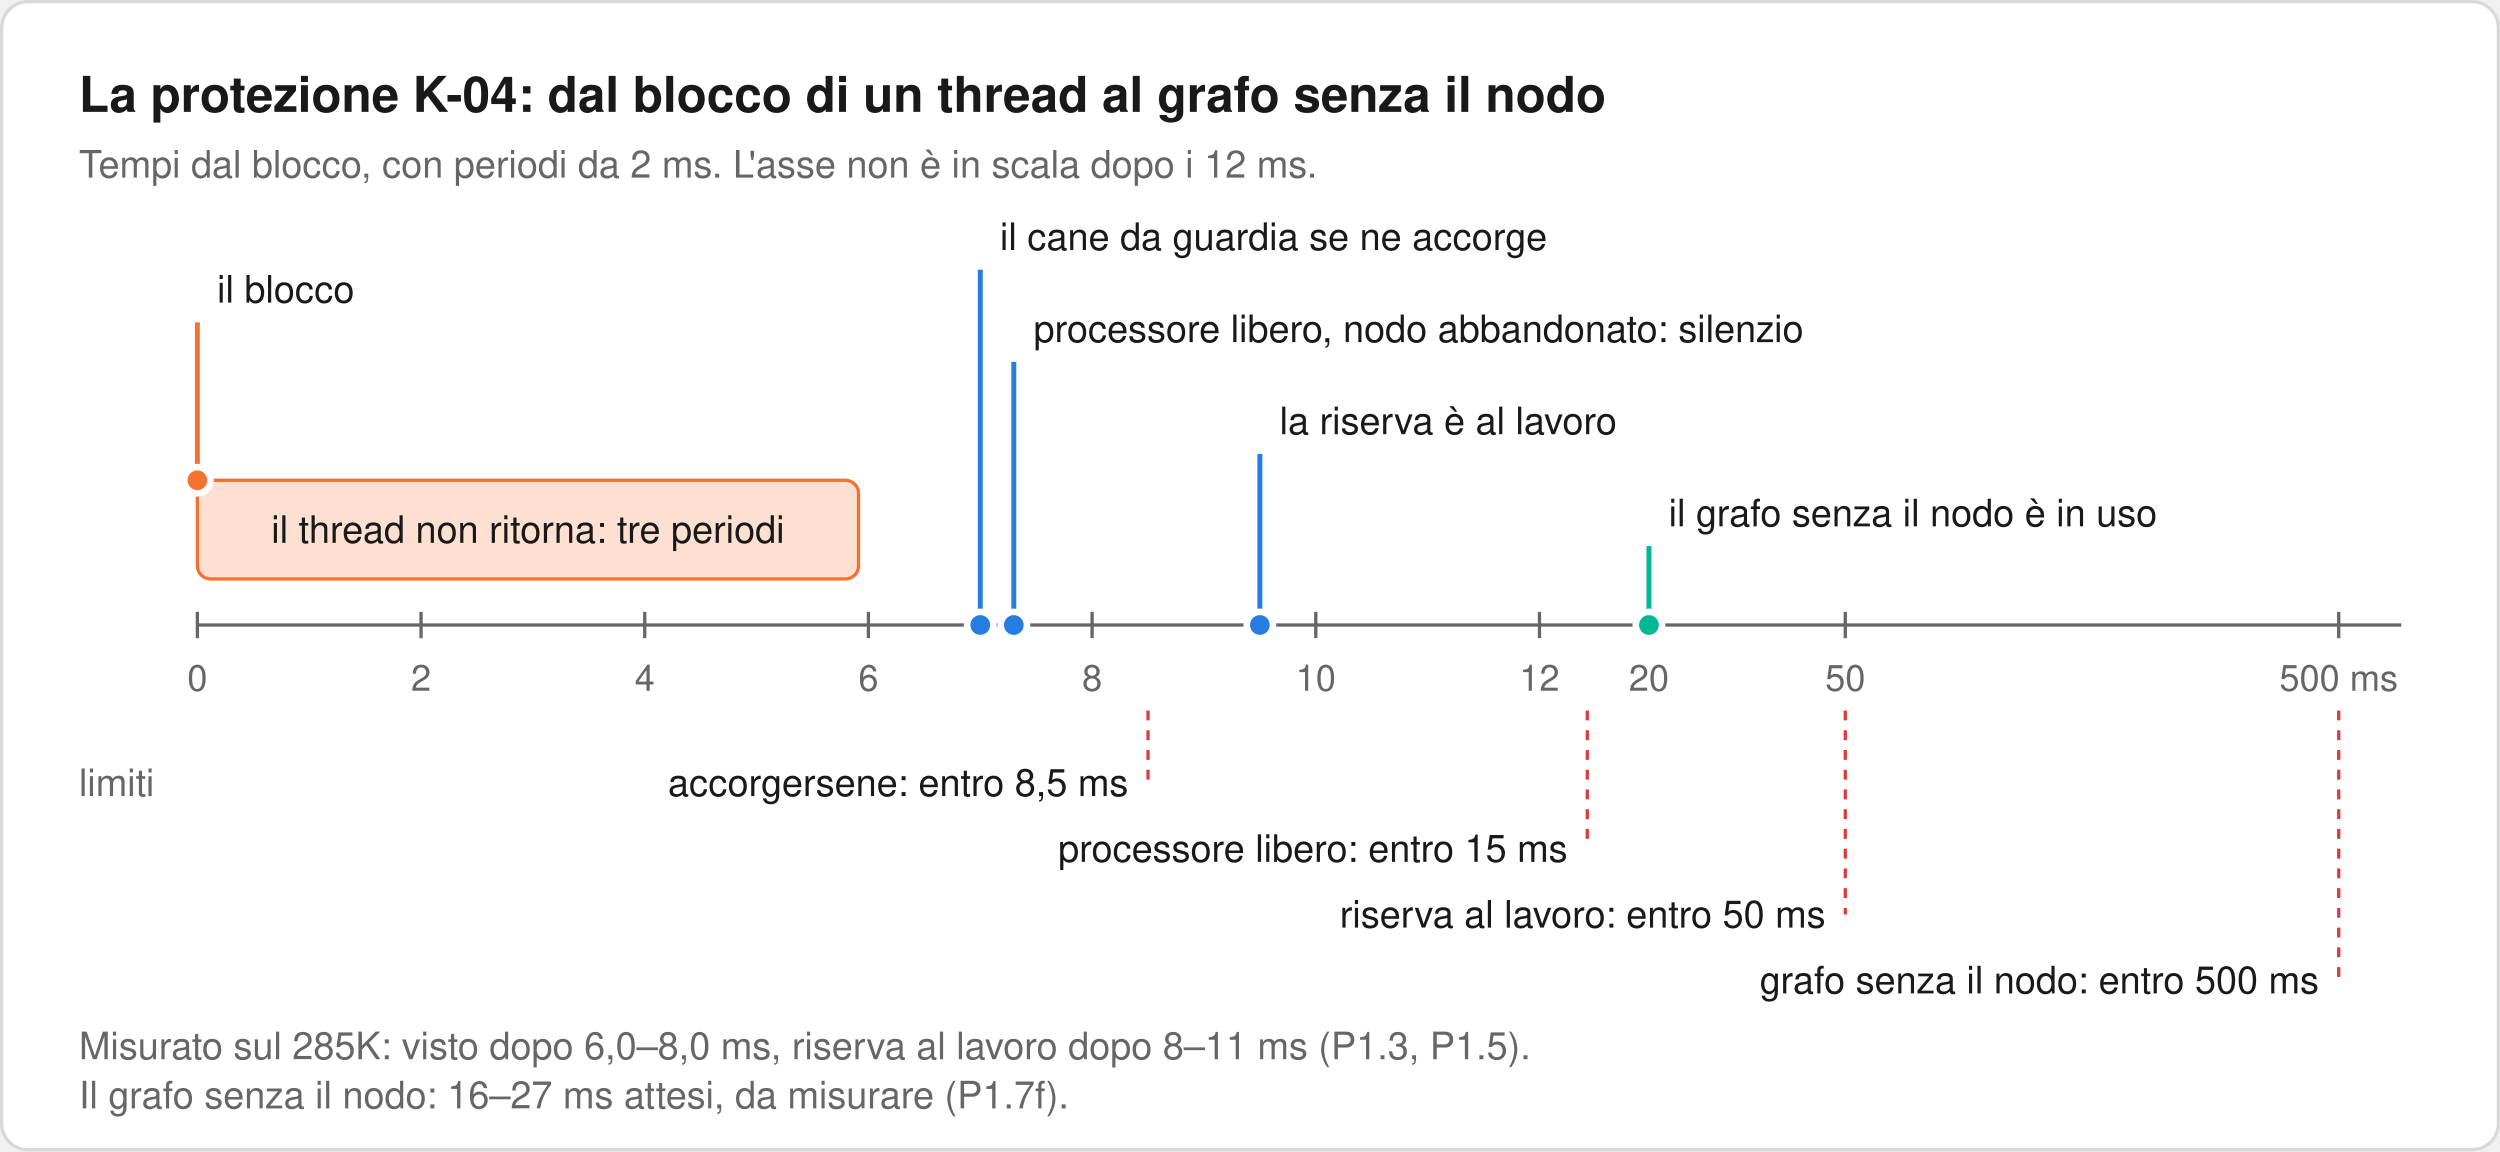
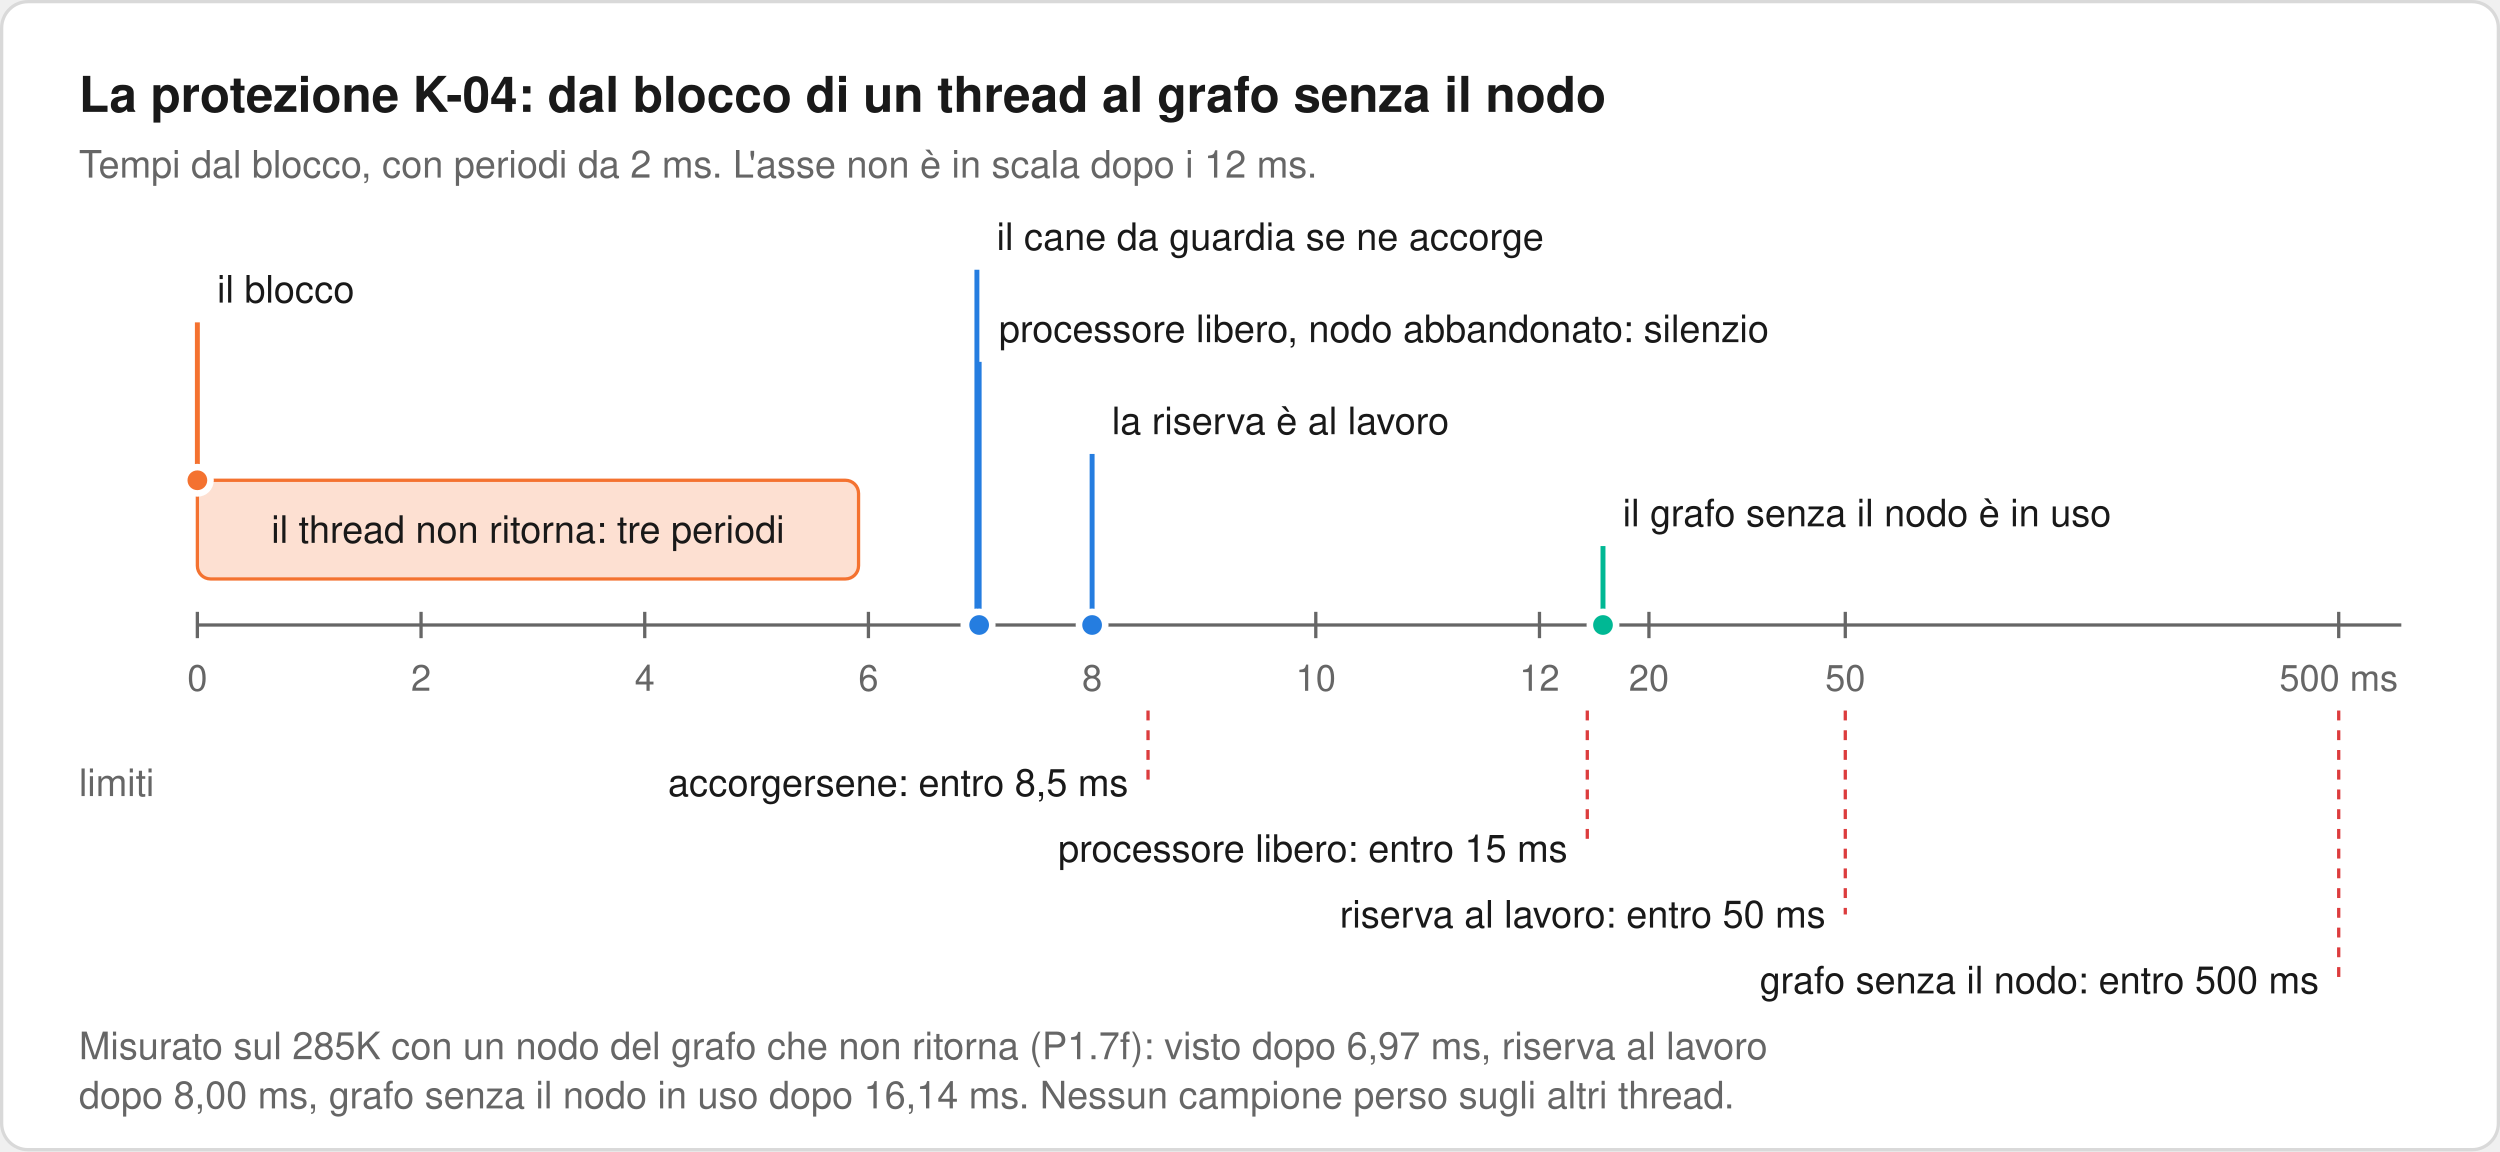
<svg xmlns="http://www.w3.org/2000/svg" viewBox="0 0 760 350" width="760" height="350" role="img" aria-label="La protezione K-04: che cosa succede dopo che un thread si blocca" font-family="system-ui, -apple-system, 'Segoe UI', Helvetica, Arial, sans-serif">
  <defs>
    <marker id="arrow" viewBox="0 0 10 10" refX="9" refY="5" markerWidth="7" markerHeight="7" orient="auto-start-reverse">
      <path d="M0,0 L10,5 L0,10 z" fill="#666666" />
    </marker>
  </defs>
  <rect x="0.5" y="0.5" width="759" height="349" rx="8" fill="#ffffff" stroke="#d9d9d9" />
  <text x="24" y="34" font-size="15" text-anchor="start" fill="#191919" font-weight="600">La protezione K-04: dal blocco di un thread al grafo senza il nodo</text>
  <text x="24" y="54" font-size="11.5" text-anchor="start" fill="#666666">Tempi dal blocco, con periodi da 2 ms. L'asse non è in scala dopo i 12 ms.</text>
  <line x1="60" y1="190" x2="730" y2="190" stroke="#666666" stroke-width="1" />
  <line x1="60" y1="186" x2="60" y2="194" stroke="#666666" stroke-width="1" />
  <text x="60" y="210" font-size="11" text-anchor="middle" fill="#666666">0</text>
  <line x1="128" y1="186" x2="128" y2="194" stroke="#666666" stroke-width="1" />
  <text x="128" y="210" font-size="11" text-anchor="middle" fill="#666666">2</text>
  <line x1="196" y1="186" x2="196" y2="194" stroke="#666666" stroke-width="1" />
  <text x="196" y="210" font-size="11" text-anchor="middle" fill="#666666">4</text>
  <line x1="264" y1="186" x2="264" y2="194" stroke="#666666" stroke-width="1" />
  <text x="264" y="210" font-size="11" text-anchor="middle" fill="#666666">6</text>
  <line x1="332" y1="186" x2="332" y2="194" stroke="#666666" stroke-width="1" />
  <text x="332" y="210" font-size="11" text-anchor="middle" fill="#666666">8</text>
  <line x1="400" y1="186" x2="400" y2="194" stroke="#666666" stroke-width="1" />
  <text x="400" y="210" font-size="11" text-anchor="middle" fill="#666666">10</text>
  <line x1="468" y1="186" x2="468" y2="194" stroke="#666666" stroke-width="1" />
  <text x="468" y="210" font-size="11" text-anchor="middle" fill="#666666">12</text>
  <line x1="501.277" y1="186" x2="501.277" y2="194" stroke="#666666" stroke-width="1" />
  <text x="501.277" y="210" font-size="11" text-anchor="middle" fill="#666666">20</text>
  <line x1="560.968" y1="186" x2="560.968" y2="194" stroke="#666666" stroke-width="1" />
  <text x="560.968" y="210" font-size="11" text-anchor="middle" fill="#666666">50</text>
  <line x1="710.968" y1="186" x2="710.968" y2="194" stroke="#666666" stroke-width="1" />
  <text x="710.968" y="210" font-size="11" text-anchor="middle" fill="#666666">500 ms</text>
  <rect x="60" y="146" width="201" height="30" rx="4" fill="#fde0d2" stroke="#f47230" stroke-width="1" />
  <text x="160.5" y="165.025" font-size="11.5" text-anchor="middle" fill="#191919">il thread non ritorna: tre periodi</text>
  <line x1="60" y1="98" x2="60" y2="142" stroke="#f47230" stroke-width="1.5" />
  <circle cx="60" cy="146" r="4" fill="#f47230" stroke="#ffffff" stroke-width="2" />
  <text x="66" y="92" font-size="11.5" text-anchor="start" fill="#191919">il blocco</text>
-   <line x1="298" y1="82" x2="298" y2="190" stroke="#257de0" stroke-width="1.5" />
-   <circle cx="298" cy="190" r="4" fill="#257de0" stroke="#ffffff" stroke-width="2" />
-   <text x="304" y="76" font-size="11.5" text-anchor="start" fill="#191919">il cane da guardia se ne accorge</text>
-   <line x1="308.2" y1="110" x2="308.2" y2="190" stroke="#257de0" stroke-width="1.5" />
-   <circle cx="308.2" cy="190" r="4" fill="#257de0" stroke="#ffffff" stroke-width="2" />
-   <text x="314.2" y="104" font-size="11.5" text-anchor="start" fill="#191919">processore libero, nodo abbandonato: silenzio</text>
-   <line x1="383" y1="138" x2="383" y2="190" stroke="#257de0" stroke-width="1.5" />
-   <circle cx="383" cy="190" r="4" fill="#257de0" stroke="#ffffff" stroke-width="2" />
-   <text x="389" y="132" font-size="11.5" text-anchor="start" fill="#191919">la riserva è al lavoro</text>
-   <line x1="501.277" y1="166" x2="501.277" y2="190" stroke="#00b894" stroke-width="1.5" />
-   <circle cx="501.277" cy="190" r="4" fill="#00b894" stroke="#ffffff" stroke-width="2" />
-   <text x="507.277" y="160" font-size="11.5" text-anchor="start" fill="#191919">il grafo senza il nodo è in uso</text>
+   <line x1="296.98" y1="82" x2="296.98" y2="190" stroke="#257de0" stroke-width="1.5" />
+   <circle cx="296.98" cy="190" r="4" fill="#257de0" stroke="#ffffff" stroke-width="2" />
+   <text x="302.98" y="76" font-size="11.5" text-anchor="start" fill="#191919">il cane da guardia se ne accorge</text>
+   <line x1="297.66" y1="110" x2="297.66" y2="190" stroke="#257de0" stroke-width="1.5" />
+   <circle cx="297.66" cy="190" r="4" fill="#257de0" stroke="#ffffff" stroke-width="2" />
+   <text x="303.66" y="104" font-size="11.5" text-anchor="start" fill="#191919">processore libero, nodo abbandonato: silenzio</text>
+   <line x1="332" y1="138" x2="332" y2="190" stroke="#257de0" stroke-width="1.5" />
+   <circle cx="332" cy="190" r="4" fill="#257de0" stroke="#ffffff" stroke-width="2" />
+   <text x="338" y="132" font-size="11.5" text-anchor="start" fill="#191919">la riserva è al lavoro</text>
+   <line x1="487.308" y1="166" x2="487.308" y2="190" stroke="#00b894" stroke-width="1.5" />
+   <circle cx="487.308" cy="190" r="4" fill="#00b894" stroke="#ffffff" stroke-width="2" />
+   <text x="493.308" y="160" font-size="11.5" text-anchor="start" fill="#191919">il grafo senza il nodo è in uso</text>
  <text x="24" y="242" font-size="11.5" text-anchor="start" fill="#666666">limiti</text>
  <line x1="349" y1="216" x2="349" y2="238" stroke="#dc3c3d" stroke-width="1" stroke-dasharray="3 3" />
  <text x="343" y="242" font-size="11.5" text-anchor="end" fill="#191919">accorgersene: entro 8,5 ms</text>
  <line x1="482.537" y1="216" x2="482.537" y2="258" stroke="#dc3c3d" stroke-width="1" stroke-dasharray="3 3" />
  <text x="476.537" y="262" font-size="11.5" text-anchor="end" fill="#191919">processore libero: entro 15 ms</text>
  <line x1="560.968" y1="216" x2="560.968" y2="278" stroke="#dc3c3d" stroke-width="1" stroke-dasharray="3 3" />
  <text x="554.968" y="282" font-size="11.5" text-anchor="end" fill="#191919">riserva al lavoro: entro 50 ms</text>
  <line x1="710.968" y1="216" x2="710.968" y2="298" stroke="#dc3c3d" stroke-width="1" stroke-dasharray="3 3" />
  <text x="704.968" y="302" font-size="11.5" text-anchor="end" fill="#191919">grafo senza il nodo: entro 500 ms</text>
-   <text x="24" y="322" font-size="11.5" text-anchor="start" fill="#666666">Misurato sul 285K: visto dopo 6,0–8,0 ms, riserva al lavoro dopo 8–11 ms (P1.3, P1.5).</text>
-   <text x="24" y="336.95" font-size="11.5" text-anchor="start" fill="#666666">Il grafo senza il nodo: 16–27 ms attesi, da misurare (P1.7f).</text>
+   <text x="24" y="322" font-size="11.5" text-anchor="start" fill="#666666">Misurato sul 285K con un nodo del grafo che non ritorna (P1.7f): visto dopo 6,97 ms, riserva al lavoro</text>
+   <text x="24" y="336.95" font-size="11.5" text-anchor="start" fill="#666666">dopo 8,00 ms, grafo senza il nodo in uso dopo 16,14 ms. Nessun campione perso sugli altri thread.</text>
</svg>
